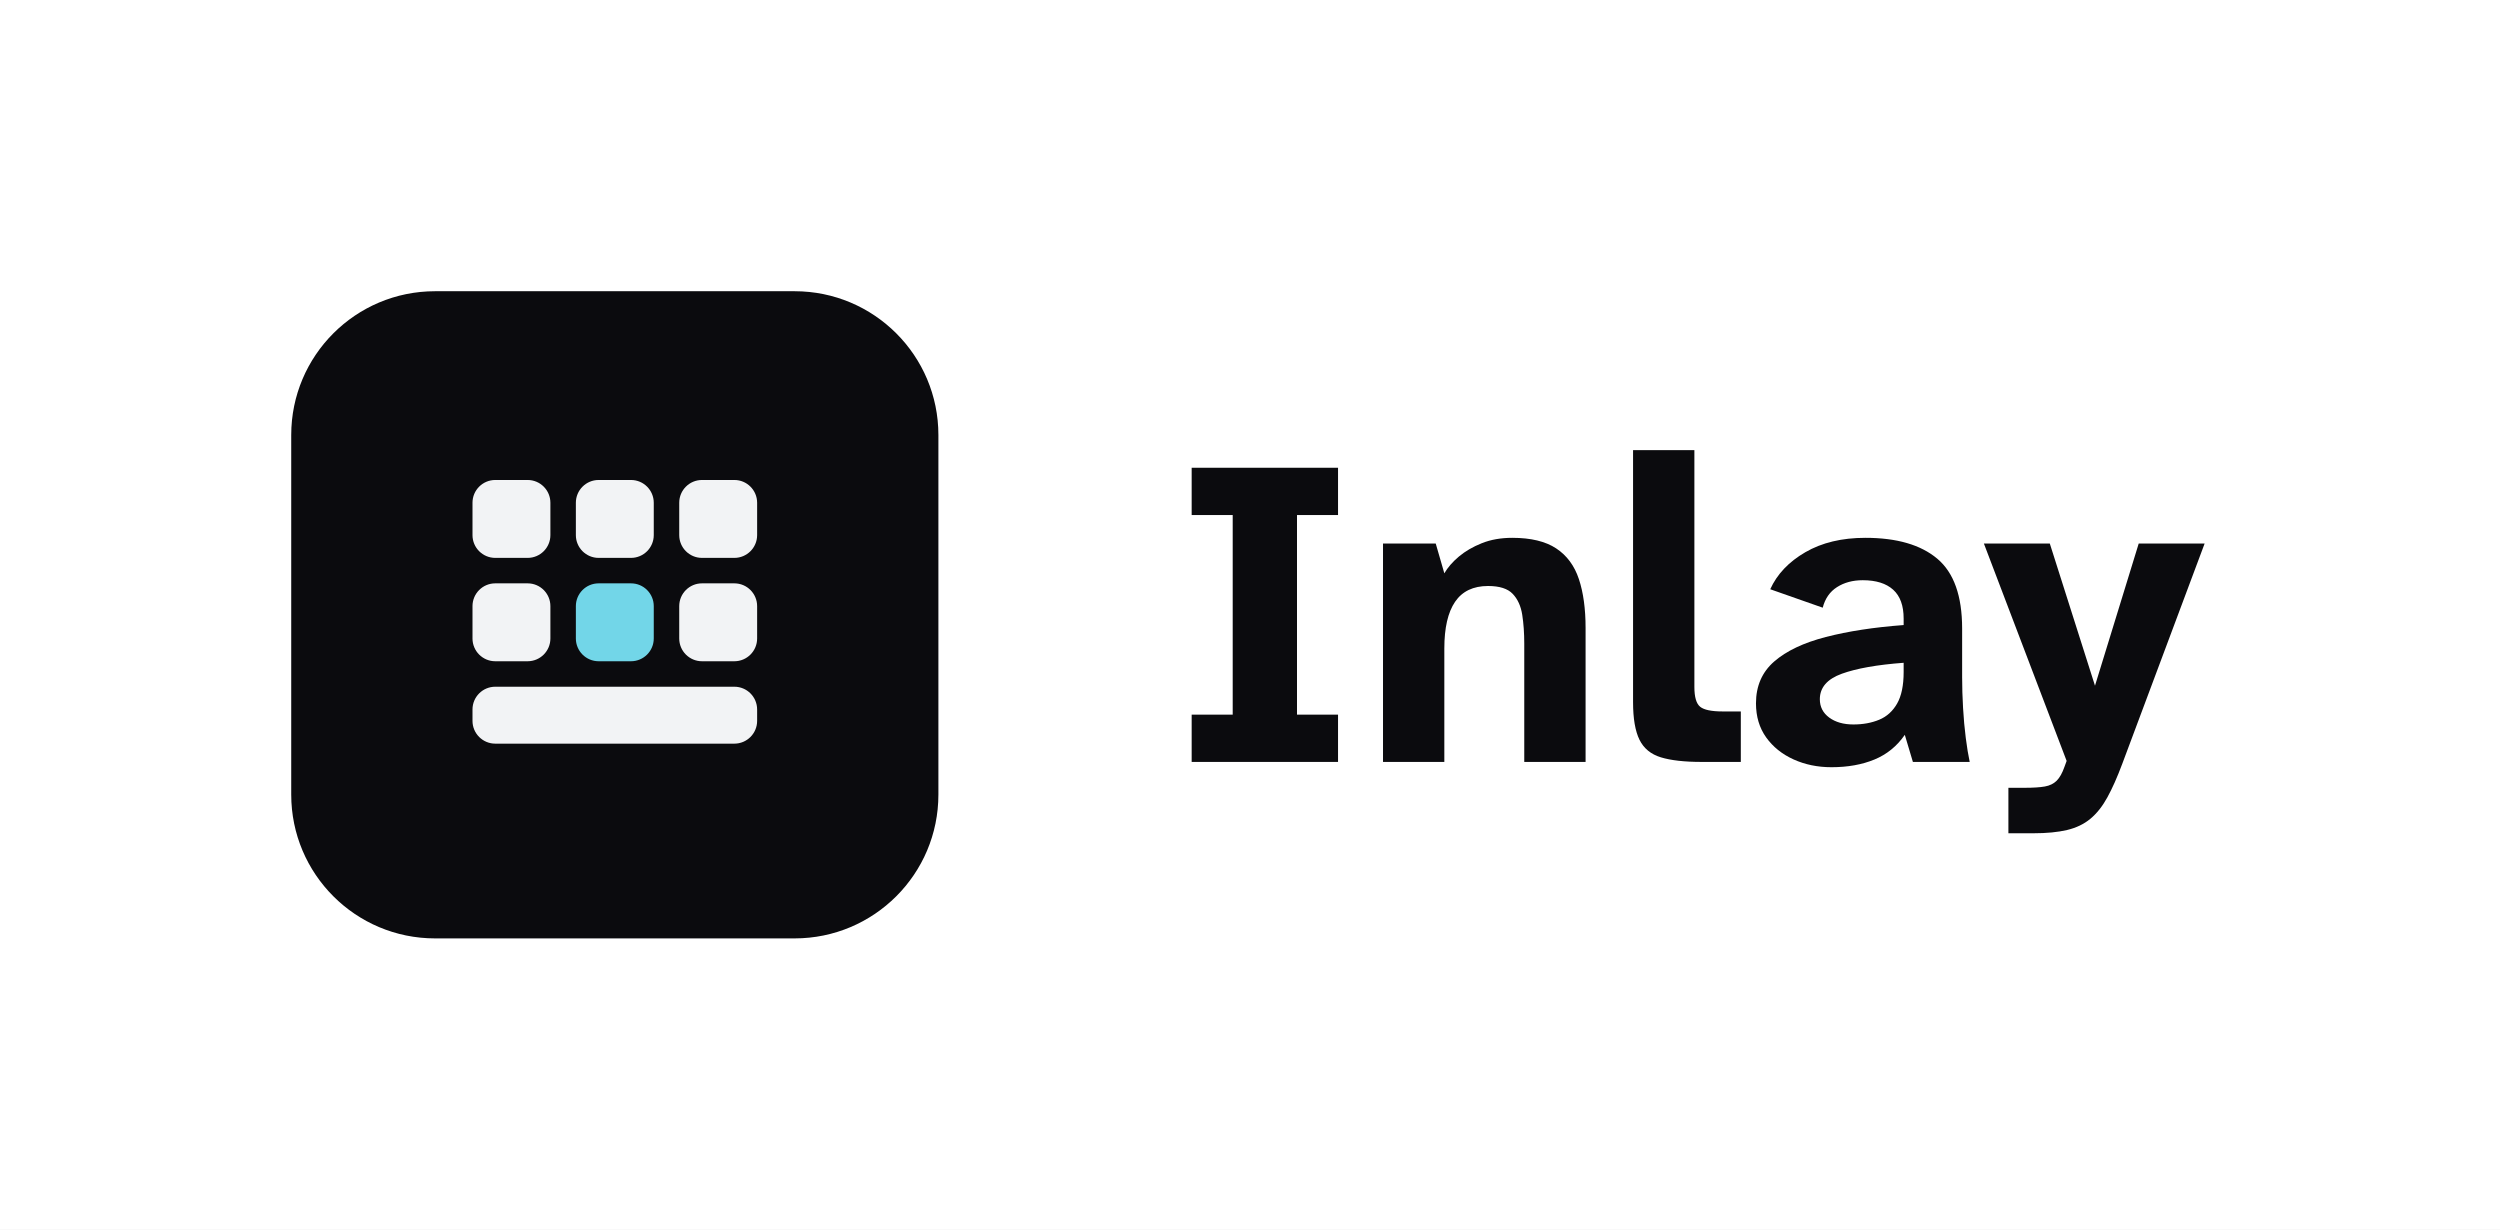
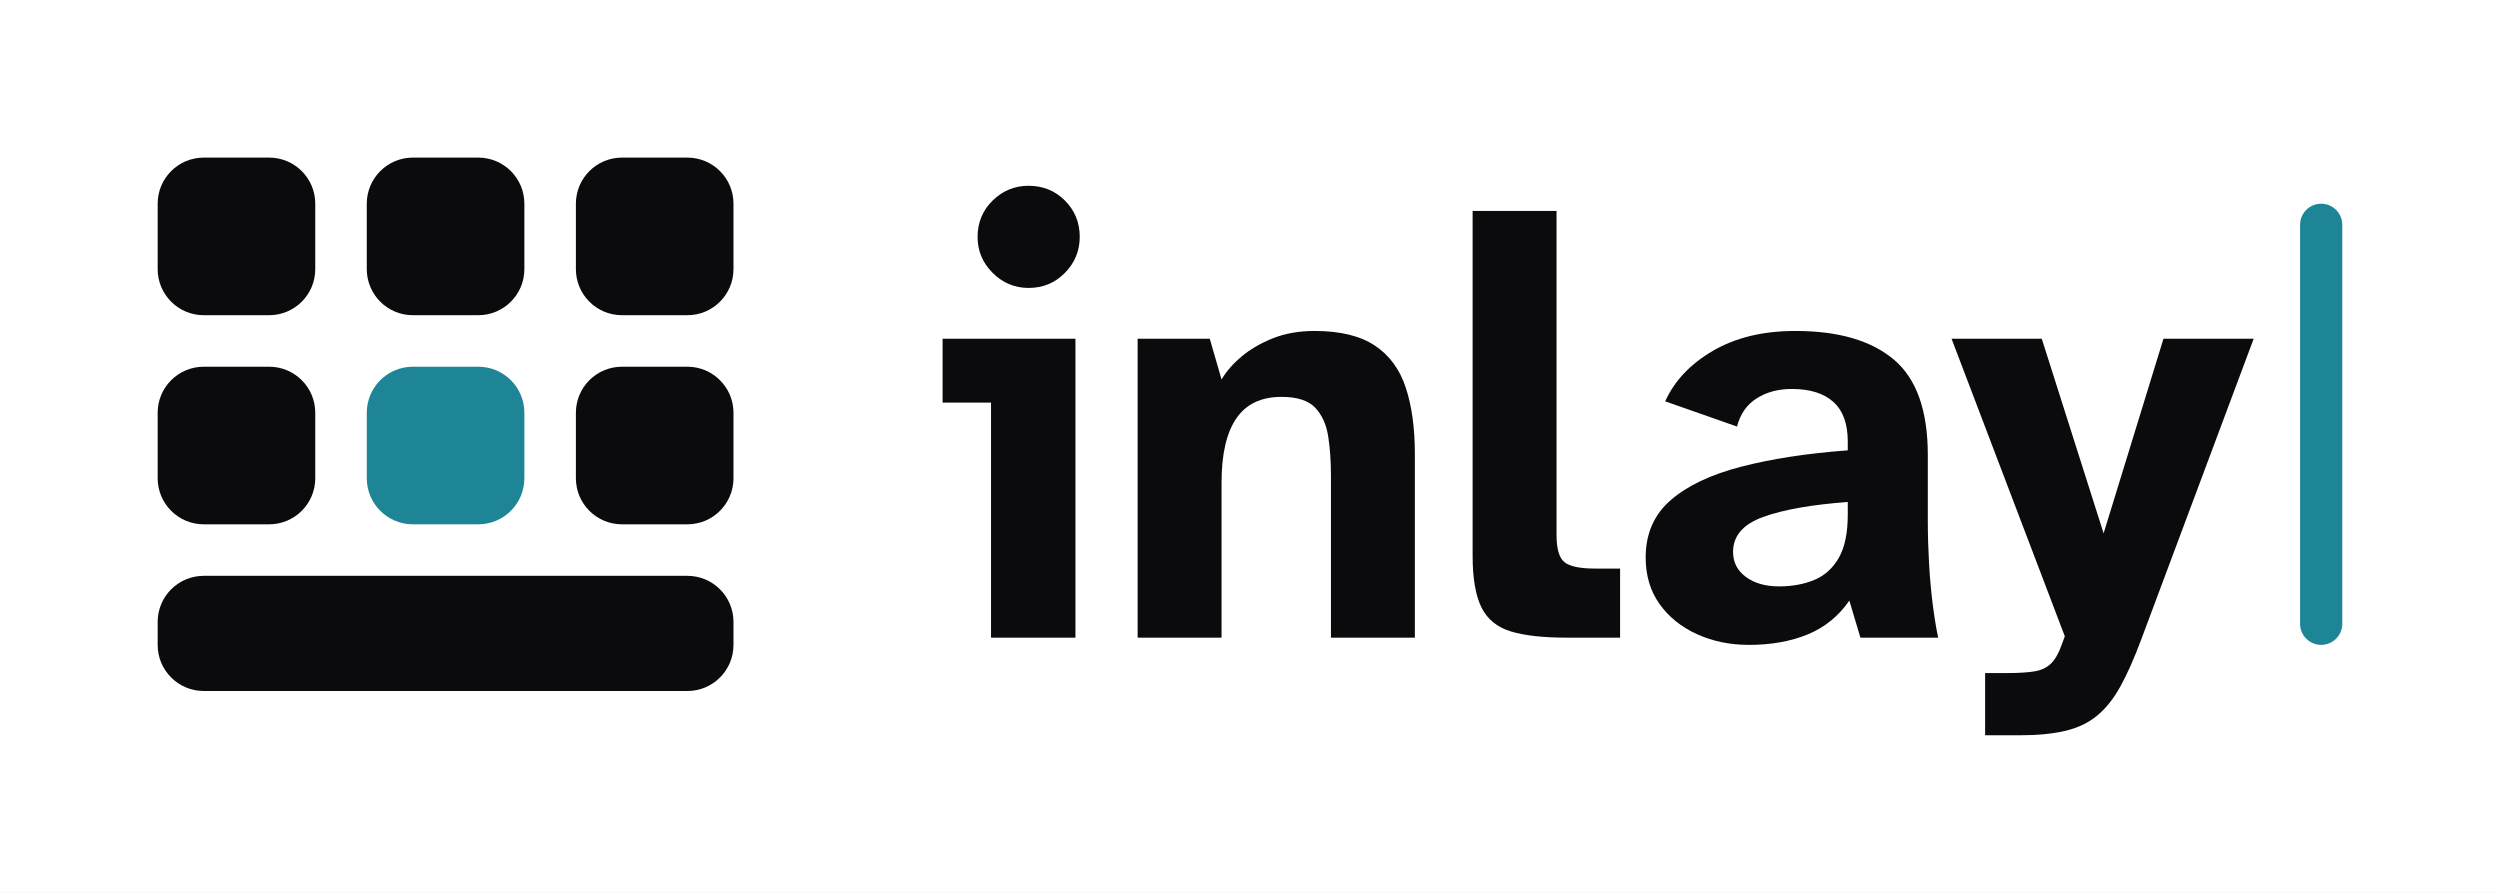
- <svg xmlns="http://www.w3.org/2000/svg" viewBox="-48.6 -48.6 417.2 205.2">
-   <rect x="-48.6" y="-48.6" width="417.221" height="205.2" fill="#FFFFFF" />
-   <rect width="108" height="108" rx="24" fill="#0B0B0E" />
-   <path fill="#F2F3F5" d="M34.05,31.5H39.45A3.8,3.8 0 0 1 43.25,35.3V40.7A3.8,3.8 0 0 1 39.45,44.5H34.05A3.8,3.8 0 0 1 30.25,40.7V35.3A3.8,3.8 0 0 1 34.05,31.5Z M51.3,31.5H56.7A3.8,3.8 0 0 1 60.5,35.3V40.7A3.8,3.8 0 0 1 56.7,44.5H51.3A3.8,3.8 0 0 1 47.5,40.7V35.3A3.8,3.8 0 0 1 51.3,31.5Z M68.55,31.5H73.95A3.8,3.8 0 0 1 77.75,35.3V40.7A3.8,3.8 0 0 1 73.95,44.5H68.55A3.8,3.8 0 0 1 64.75,40.7V35.3A3.8,3.8 0 0 1 68.55,31.5Z M34.05,48.75H39.45A3.8,3.8 0 0 1 43.25,52.55V57.95A3.8,3.8 0 0 1 39.45,61.75H34.05A3.8,3.8 0 0 1 30.25,57.95V52.55A3.8,3.8 0 0 1 34.05,48.75Z M68.55,48.75H73.95A3.8,3.8 0 0 1 77.75,52.55V57.95A3.8,3.8 0 0 1 73.95,61.75H68.55A3.8,3.8 0 0 1 64.75,57.95V52.55A3.8,3.8 0 0 1 68.55,48.75Z M34.05,66H73.95A3.8,3.8 0 0 1 77.75,69.8V71.7A3.8,3.8 0 0 1 73.95,75.5H34.05A3.8,3.8 0 0 1 30.25,71.7V69.8A3.8,3.8 0 0 1 34.05,66Z" />
-   <path fill="#72D6E8" d="M51.3,48.75H56.7A3.8,3.8 0 0 1 60.5,52.55V57.95A3.8,3.8 0 0 1 56.7,61.75H51.3A3.8,3.8 0 0 1 47.5,57.95V52.55A3.8,3.8 0 0 1 51.3,48.75Z" />
-   <g fill="#0B0B0E" transform="translate(146.88,78.55) scale(0.07349,-0.07349)">
-     <path transform="translate(0,0)" d="M46.063 0V107.375H139.25V560.625H46.063V668H378.437V560.625H285.25V107.375H378.437V0Z" />
-     <path transform="translate(424,0)" d="M56.563 0V496H176.25L195.812 428.312Q207.375 448.25 228.875 466.344Q250.375 484.437 280.875 496.656Q311.375 508.875 350.125 508.875Q413.375 508.875 449.781 484.875Q486.187 460.875 501.375 415.125Q516.562 369.375 516.562 304.25V0H377.313V268.688Q377.313 304.25 372.75 333.906Q368.188 363.563 351.188 381.531Q334.188 399.5 295.125 399.5Q244.687 399.5 220.25 363.688Q195.812 327.875 195.812 257.625V0Z" />
-     <path transform="translate(995,0)" d="M208.937 0Q150.75 0 116.625 10.406Q82.5 20.812 67.938 50.375Q53.375 79.937 53.375 135.875V708H192.625V170.25Q192.625 135.812 205.781 125.219Q218.937 114.625 256.75 114.625H298.062V0Z" />
-     <path transform="translate(1303,0)" d="M195.875 -12Q148.875 -12 109.781 5.719Q70.688 23.437 47.594 55.75Q24.5 88.062 24.5 133.062Q24.5 192.062 65.906 228.062Q107.313 264.062 183 283.656Q258.688 303.25 359.813 310.812V325.5Q359.813 369.563 335.969 391.094Q312.125 412.625 266.937 412.625Q233.125 412.625 208.594 397Q184.062 381.375 176.062 350.25L56.875 392.125Q80.125 443.437 136.5 476.156Q192.875 508.875 272.875 508.875Q379.937 508.875 436.281 461.406Q492.625 413.937 492.625 303V192.687Q492.625 159 494.719 122.656Q496.812 86.312 500.906 54.344Q505 22.375 509.812 0H380.813L362.438 61.5Q335.75 22.875 293.438 5.438Q251.125 -12 195.875 -12ZM245.75 85.062Q278.437 85.062 304.312 95.812Q330.188 106.562 345 132.562Q359.813 158.562 359.813 204V225.125Q269.437 218.375 219.469 200.281Q169.5 182.188 169.5 142.375Q169.5 116.5 190.719 100.781Q211.937 85.062 245.75 85.062Z" />
-     <path transform="translate(1835,0)" d="M65.687 -162V-58.75H101.812Q131.812 -58.75 148.5 -55.781Q165.187 -52.813 175.375 -42.594Q185.562 -32.375 192.937 -11.313L197.937 2.25L10 496H159.687L262.312 173.062L361.625 496H511.312L324.312 -4.125Q307.25 -49.813 290.406 -80.469Q273.562 -111.125 251.812 -129.156Q230.062 -147.188 198.906 -154.594Q167.75 -162 122.5 -162Z" />
+ <svg xmlns="http://www.w3.org/2000/svg" viewBox="-1543 -1058 4148 1481">
+   <rect x="-1543" y="-1058" width="4148" height="1481" fill="#FFFFFF" />
+   <g transform="translate(-1281.4,-796.5) scale(20.1136) translate(-30.25,-31.5)">
+     <path fill="#0B0B0E" d="M34.05,31.5H39.45A3.8,3.8 0 0 1 43.25,35.3V40.7A3.8,3.8 0 0 1 39.45,44.5H34.05A3.8,3.8 0 0 1 30.25,40.7V35.3A3.8,3.8 0 0 1 34.05,31.5Z M51.3,31.5H56.7A3.8,3.8 0 0 1 60.5,35.3V40.7A3.8,3.8 0 0 1 56.7,44.5H51.3A3.8,3.8 0 0 1 47.5,40.7V35.3A3.8,3.8 0 0 1 51.3,31.5Z M68.55,31.5H73.95A3.8,3.8 0 0 1 77.75,35.3V40.7A3.8,3.8 0 0 1 73.95,44.5H68.55A3.8,3.8 0 0 1 64.75,40.7V35.3A3.8,3.8 0 0 1 68.55,31.5Z M34.05,48.75H39.45A3.8,3.8 0 0 1 43.25,52.55V57.95A3.8,3.8 0 0 1 39.45,61.75H34.05A3.8,3.8 0 0 1 30.25,57.95V52.55A3.8,3.8 0 0 1 34.05,48.75Z M68.55,48.75H73.95A3.8,3.8 0 0 1 77.75,52.55V57.95A3.8,3.8 0 0 1 73.95,61.75H68.55A3.8,3.8 0 0 1 64.75,57.95V52.55A3.8,3.8 0 0 1 68.55,48.75Z M34.05,66H73.95A3.8,3.8 0 0 1 77.75,69.8V71.7A3.8,3.8 0 0 1 73.95,75.5H34.05A3.8,3.8 0 0 1 30.25,71.7V69.8A3.8,3.8 0 0 1 34.05,66Z" />
+     <path fill="#1E8597" d="M51.3,48.75H56.7A3.8,3.8 0 0 1 60.5,52.55V57.95A3.8,3.8 0 0 1 56.7,61.75H51.3A3.8,3.8 0 0 1 47.5,57.95V52.55A3.8,3.8 0 0 1 51.3,48.75Z" />
+   </g>
+   <g transform="scale(1,-1)">
+     <g fill="#0B0B0E">
+       <path transform="translate(0,0)" d="M101.312 0V390H20.938V496H241.375V0ZM163.75 580.25Q129 580.25 104 605.25Q79 630.25 79 664.809Q79 700.75 104 725.25Q129 749.75 163.559 749.75Q199.5 749.75 224 725.145Q248.5 700.54 248.5 665Q248.5 630.25 223.895 605.25Q199.29 580.25 163.75 580.25Z" />
+     </g>
+     <g fill="#0B0B0E">
+       <path transform="translate(288,0)" d="M56.563 0V496H176.25L195.812 428.312Q207.375 448.25 228.875 466.344Q250.375 484.437 280.875 496.656Q311.375 508.875 350.125 508.875Q413.375 508.875 449.781 484.875Q486.187 460.875 501.375 415.125Q516.562 369.375 516.562 304.25V0H377.313V268.688Q377.313 304.25 372.75 333.906Q368.188 363.563 351.188 381.531Q334.188 399.5 295.125 399.5Q244.687 399.5 220.25 363.688Q195.812 327.875 195.812 257.625V0Z" />
+     </g>
+     <g fill="#0B0B0E">
+       <path transform="translate(847,0)" d="M208.937 0Q150.75 0 116.625 10.406Q82.5 20.812 67.938 50.375Q53.375 79.937 53.375 135.875V708H192.625V170.25Q192.625 135.812 205.781 125.219Q218.937 114.625 256.75 114.625H298.062V0Z" />
+     </g>
+     <g fill="#0B0B0E">
+       <path transform="translate(1163,0)" d="M195.875 -12Q148.875 -12 109.781 5.719Q70.688 23.437 47.594 55.75Q24.5 88.062 24.5 133.062Q24.5 192.062 65.906 228.062Q107.313 264.062 183 283.656Q258.688 303.25 359.813 310.812V325.5Q359.813 369.563 335.969 391.094Q312.125 412.625 266.937 412.625Q233.125 412.625 208.594 397Q184.062 381.375 176.062 350.25L56.875 392.125Q80.125 443.437 136.5 476.156Q192.875 508.875 272.875 508.875Q379.937 508.875 436.281 461.406Q492.625 413.937 492.625 303V192.687Q492.625 159 494.719 122.656Q496.812 86.312 500.906 54.344Q505 22.375 509.812 0H380.813L362.438 61.5Q335.75 22.875 293.438 5.438Q251.125 -12 195.875 -12ZM245.75 85.062Q278.437 85.062 304.312 95.812Q330.188 106.562 345 132.562Q359.813 158.562 359.813 204V225.125Q269.437 218.375 219.469 200.281Q169.5 182.188 169.5 142.375Q169.5 116.5 190.719 100.781Q211.937 85.062 245.75 85.062Z" />
+     </g>
+     <g fill="#0B0B0E">
+       <path transform="translate(1685,0)" d="M65.687 -162V-58.75H101.812Q131.812 -58.75 148.5 -55.781Q165.187 -52.813 175.375 -42.594Q185.562 -32.375 192.937 -11.313L197.937 2.25L10 496H159.687L262.312 173.062L361.625 496H511.312L324.312 -4.125Q307.25 -49.813 290.406 -80.469Q273.562 -111.125 251.812 -129.156Q230.062 -147.188 198.906 -154.594Q167.75 -162 122.5 -162Z" />
+     </g>
+     <rect x="2273.3" y="-12.0" width="70" height="732.0" rx="35.0" fill="#1E8597" />
  </g>
</svg>
